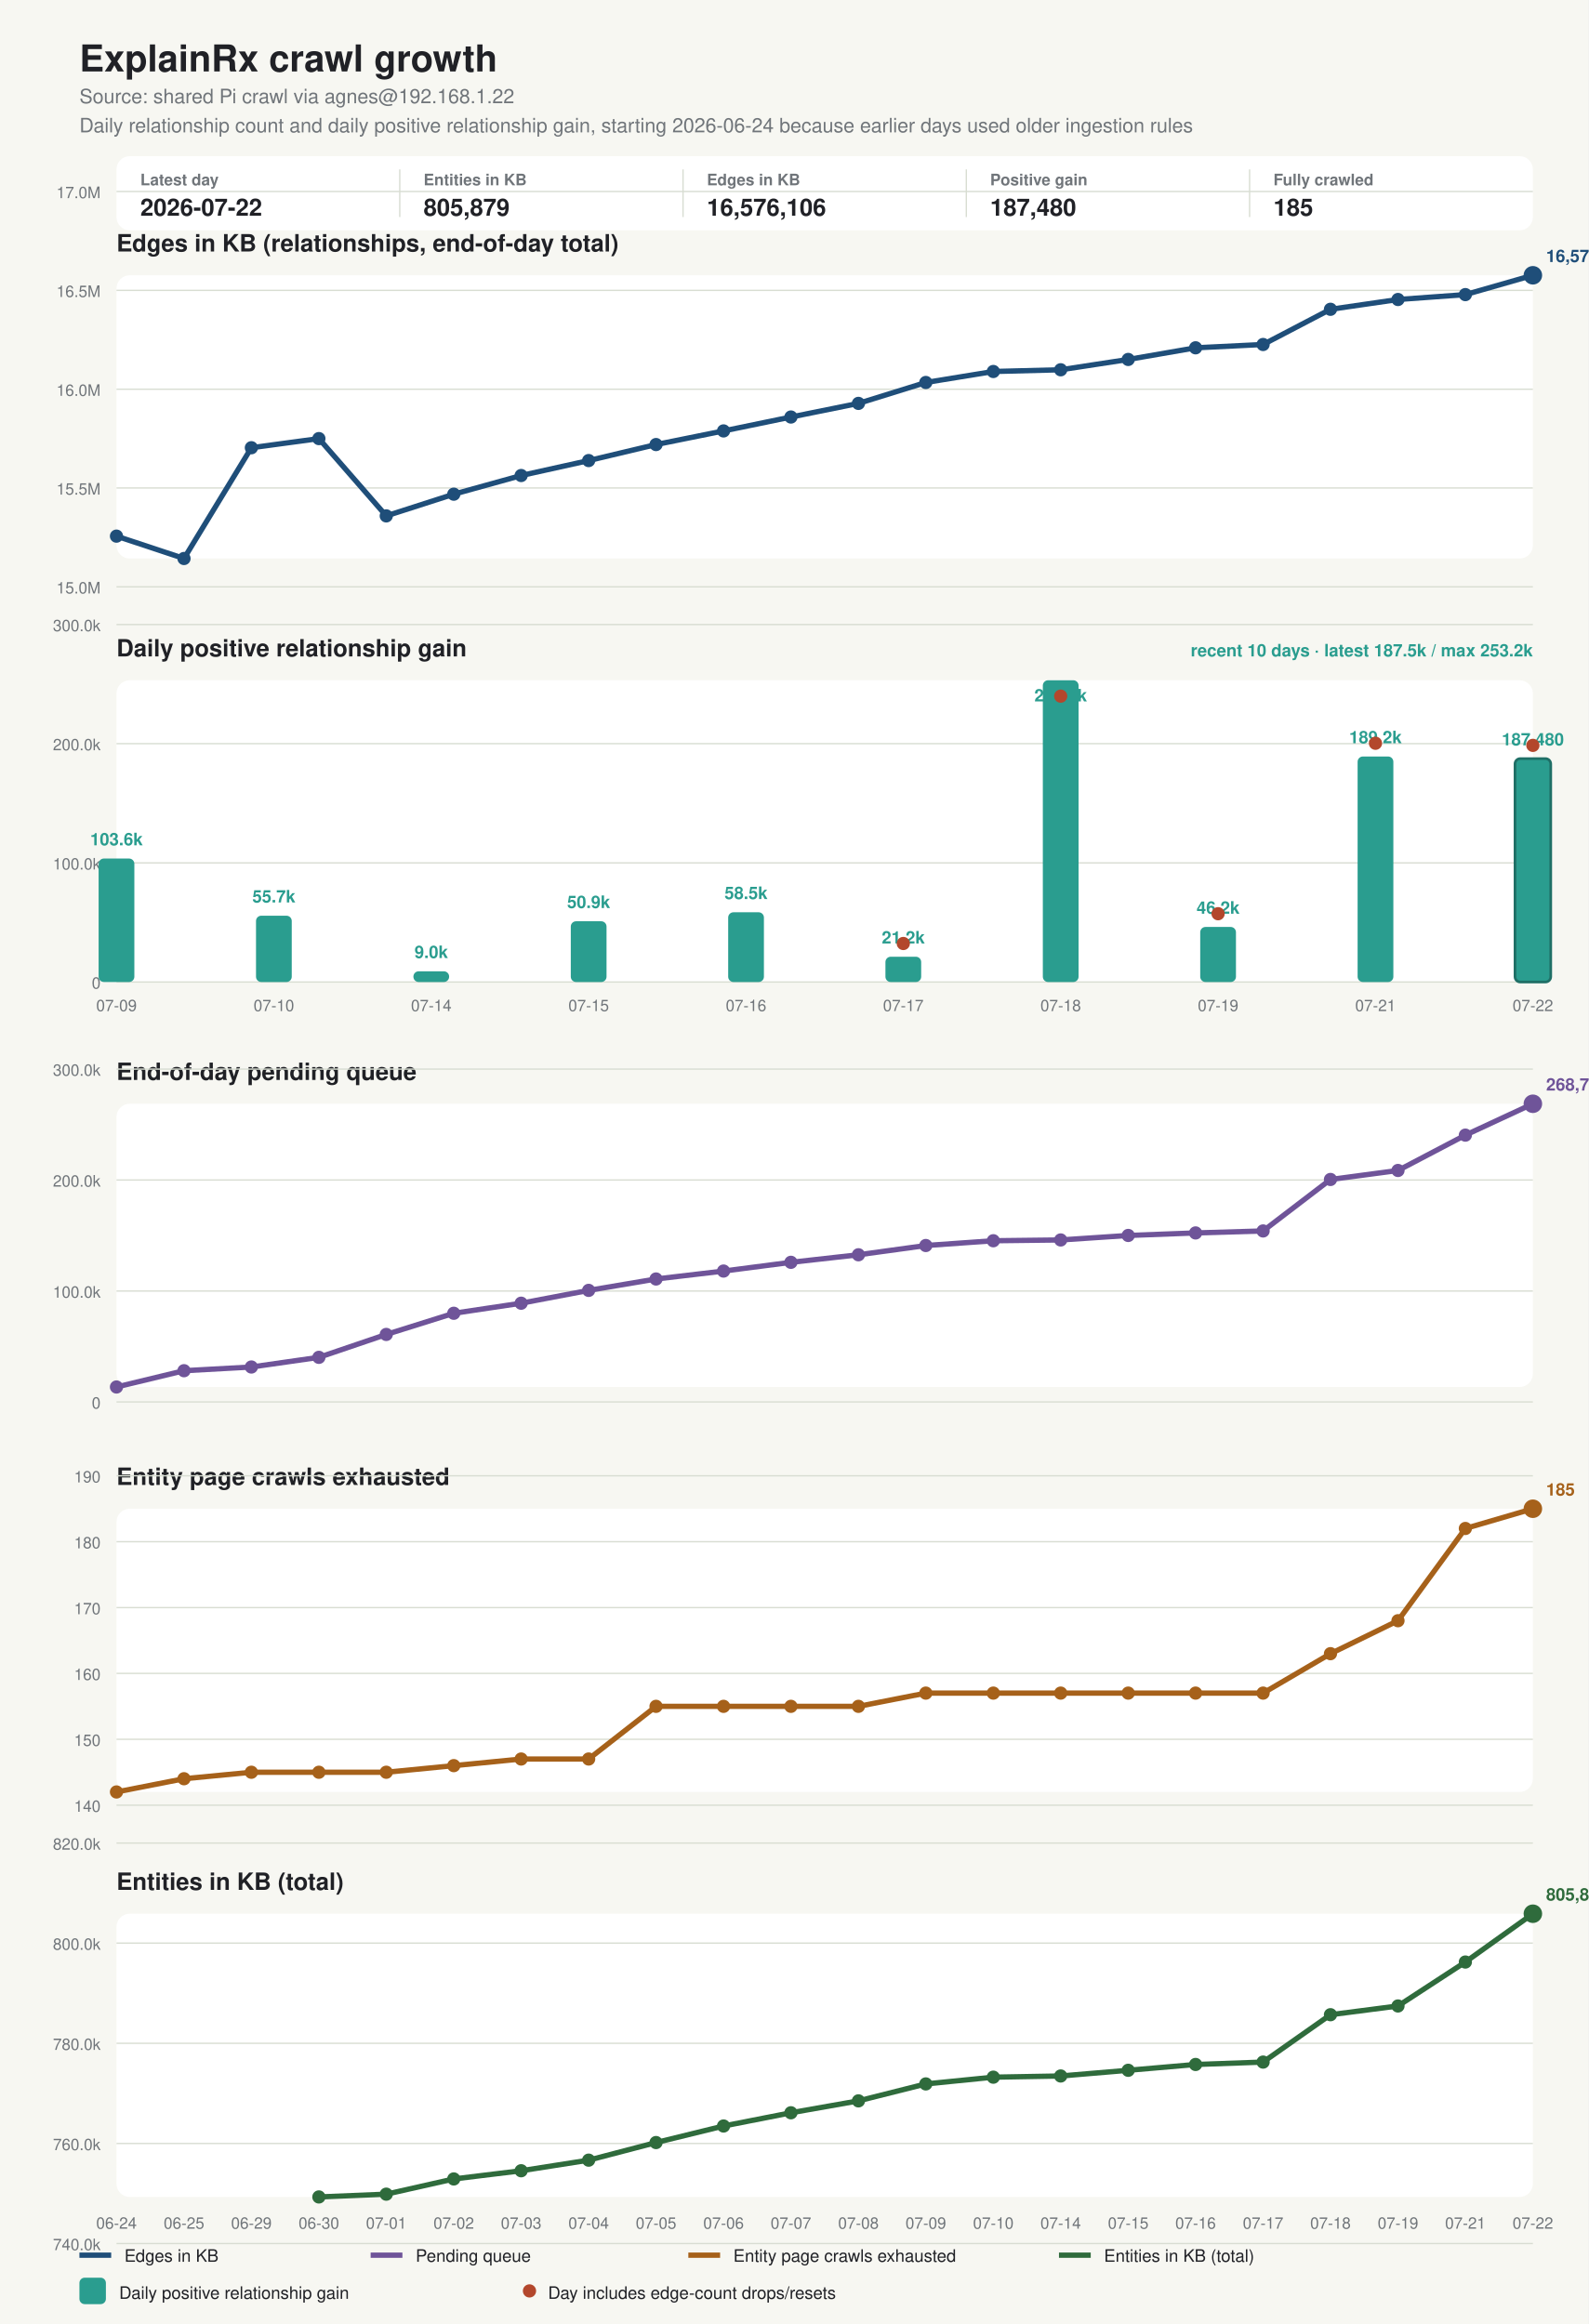
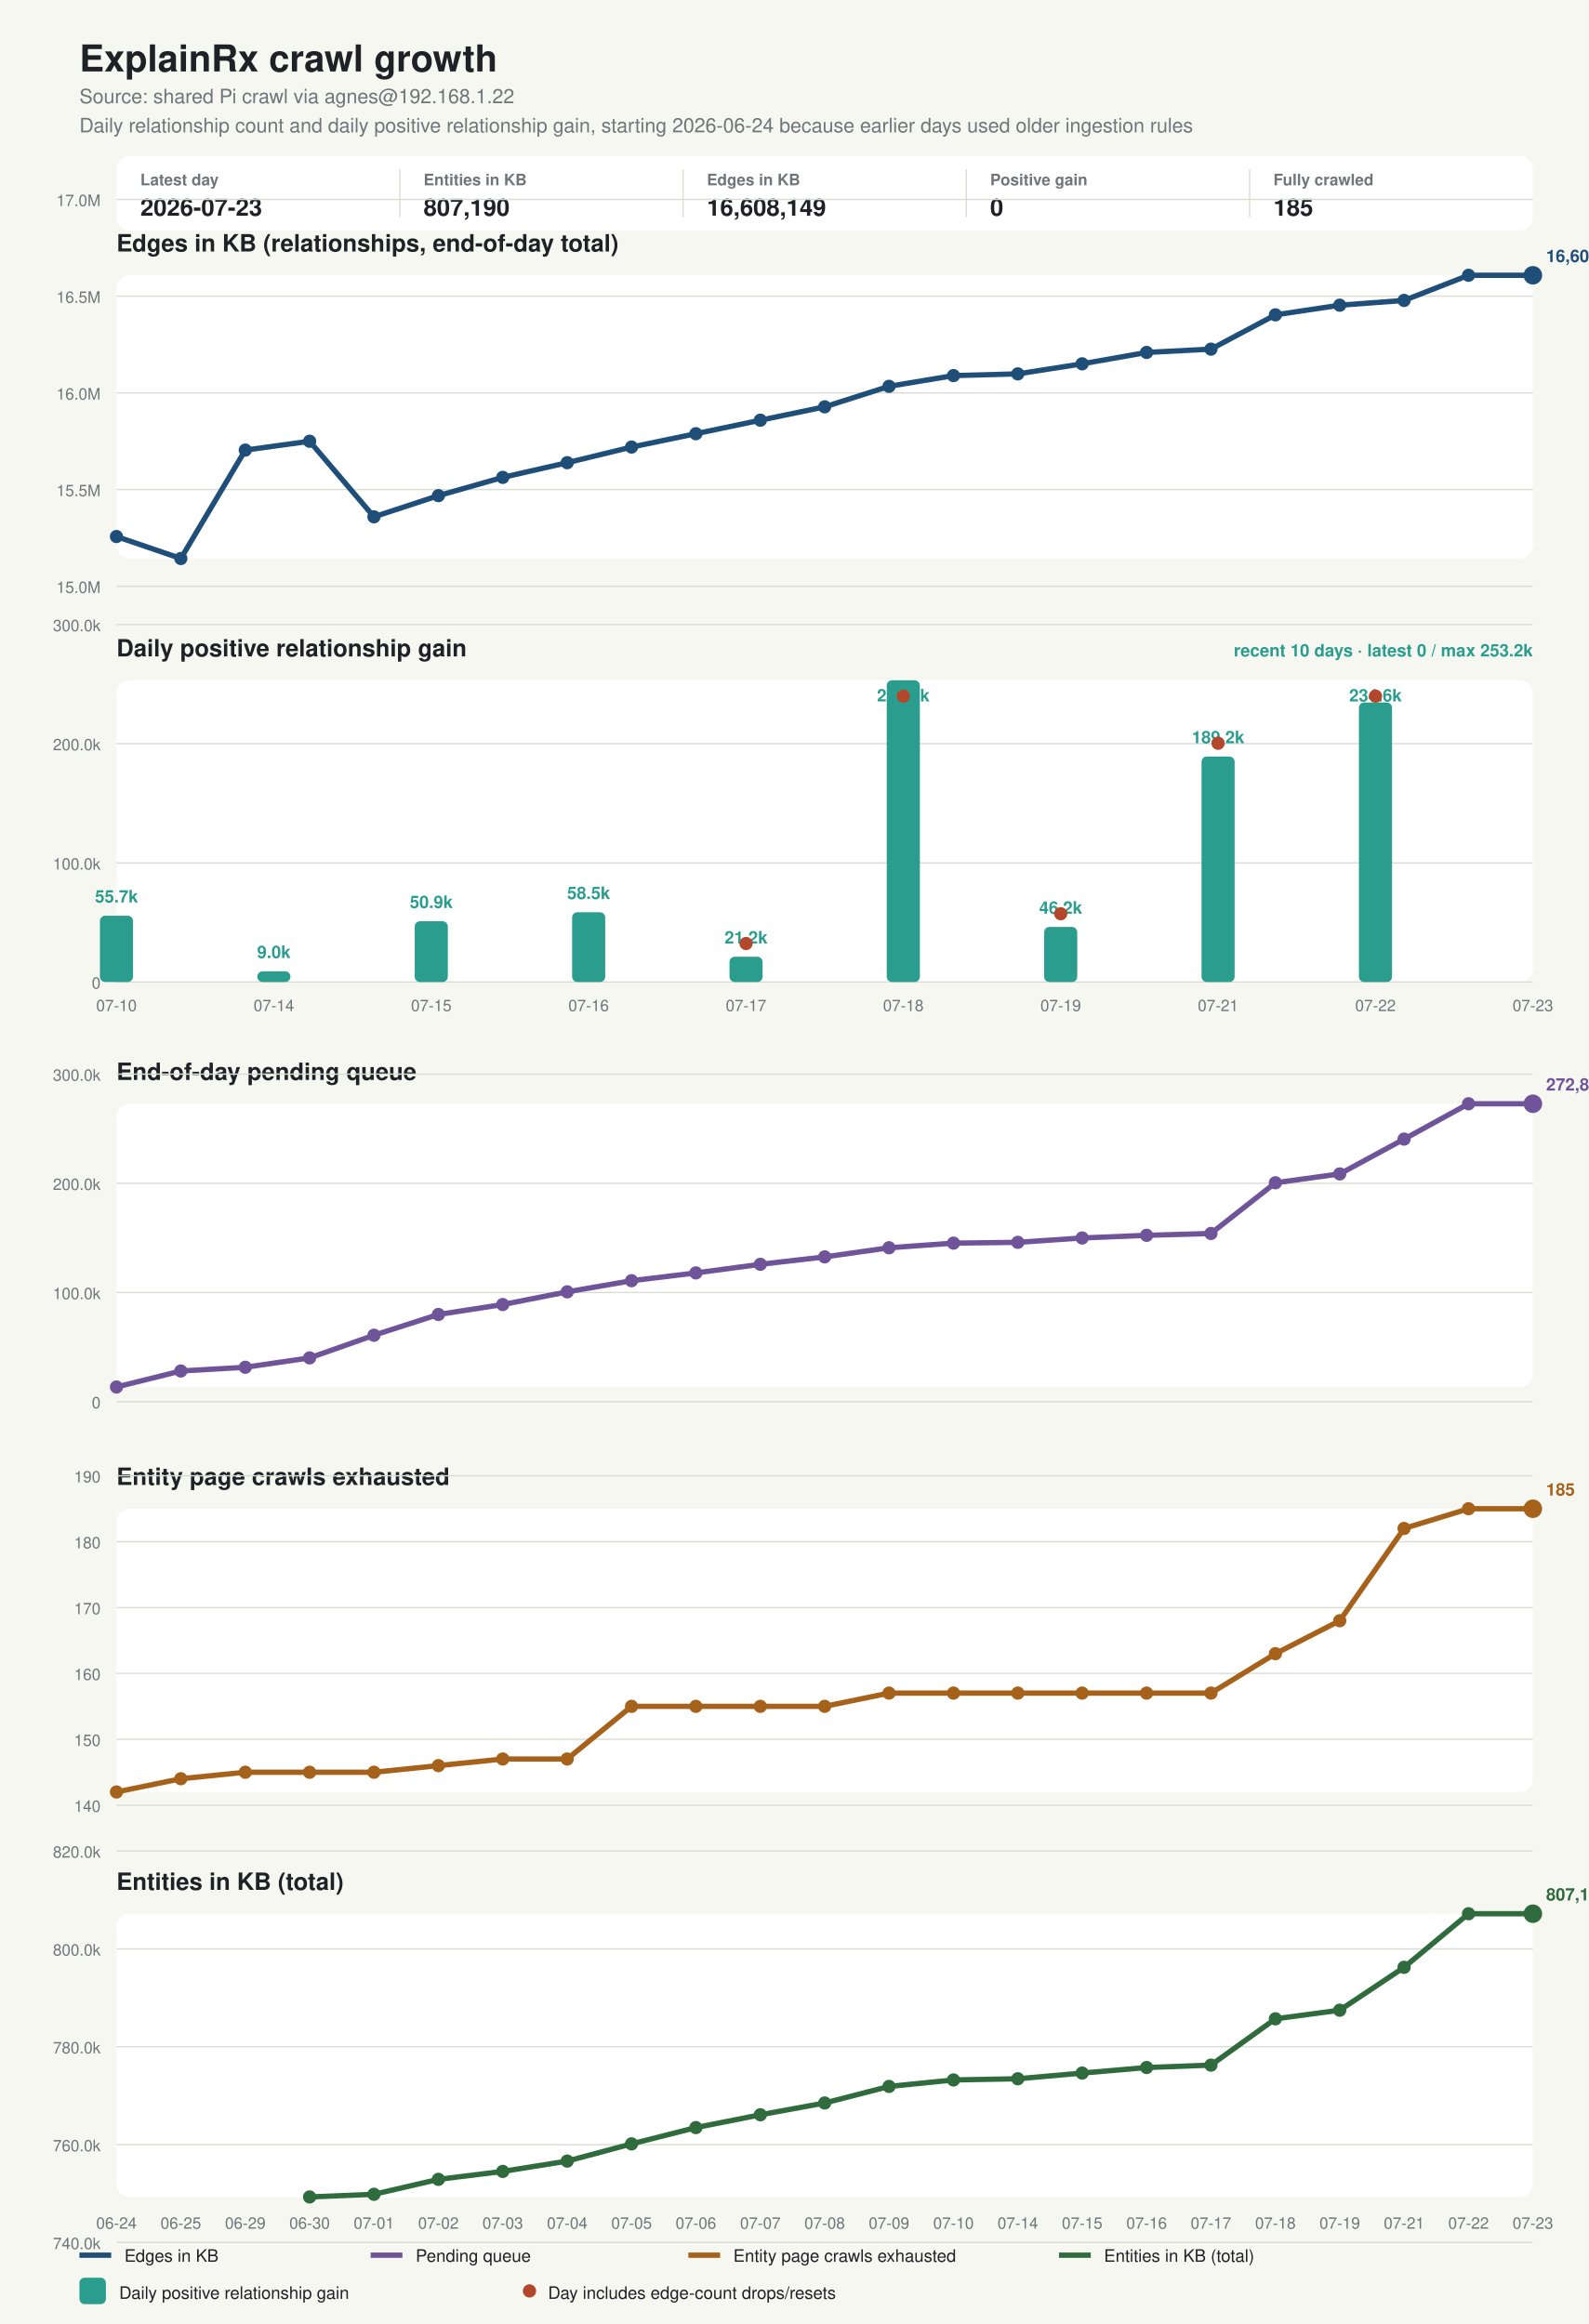
<svg xmlns="http://www.w3.org/2000/svg" width="1200" height="1756" viewBox="0 0 1200 1756">
  <rect width="100%" height="100%" fill="#f7f7f2" />
  <text x="60" y="54" font-family="Helvetica, Arial, sans-serif" font-size="28" font-weight="700" fill="#202126">ExplainRx crawl growth</text>
  <text x="60" y="78" font-family="Helvetica, Arial, sans-serif" font-size="15" fill="#70757a">Source: shared Pi crawl via agnes@192.168.1.22</text>
  <text x="60" y="100" font-family="Helvetica, Arial, sans-serif" font-size="15" fill="#70757a">Daily relationship count and daily positive relationship gain, starting 2026-06-24 because earlier days used older ingestion rules</text>
  <rect x="88" y="118" width="1070" height="56" fill="#ffffff" rx="10" />
  <rect x="88" y="208" width="1070" height="214" fill="#ffffff" rx="10" />
  <rect x="88" y="514" width="1070" height="228" fill="#ffffff" rx="10" />
  <rect x="88" y="834" width="1070" height="214" fill="#ffffff" rx="10" />
  <rect x="88" y="1140" width="1070" height="214" fill="#ffffff" rx="10" />
  <rect x="88" y="1446" width="1070" height="214" fill="#ffffff" rx="10" />
  <text x="88" y="190" font-family="Helvetica, Arial, sans-serif" font-size="18" font-weight="700" fill="#202126">Edges in KB (relationships, end-of-day total)</text>
  <text x="88" y="496" font-family="Helvetica, Arial, sans-serif" font-size="18" font-weight="700" fill="#202126">Daily positive relationship gain</text>
-   <text x="1158" y="496" text-anchor="end" font-family="Helvetica, Arial, sans-serif" font-size="13" font-weight="700" fill="#2a9d8f">recent 10 days · latest 187.5k / max 253.2k</text>
+   <text x="1158" y="496" text-anchor="end" font-family="Helvetica, Arial, sans-serif" font-size="13" font-weight="700" fill="#2a9d8f">recent 10 days · latest 0 / max 253.2k</text>
  <text x="88" y="816" font-family="Helvetica, Arial, sans-serif" font-size="18" font-weight="700" fill="#202126">End-of-day pending queue</text>
  <text x="88" y="1122" font-family="Helvetica, Arial, sans-serif" font-size="18" font-weight="700" fill="#202126">Entity page crawls exhausted</text>
  <text x="88" y="1428" font-family="Helvetica, Arial, sans-serif" font-size="18" font-weight="700" fill="#202126">Entities in KB (total)</text>
  <text x="106.0" y="140" font-family="Helvetica, Arial, sans-serif" font-size="12" font-weight="700" fill="#70757a">Latest day</text>
-   <text x="106.0" y="163" font-family="Helvetica, Arial, sans-serif" font-size="18" font-weight="700" fill="#202126">2026-07-22</text>
+   <text x="106.0" y="163" font-family="Helvetica, Arial, sans-serif" font-size="18" font-weight="700" fill="#202126">2026-07-23</text>
  <line x1="302.0" y1="128" x2="302.0" y2="164" stroke="#d8ddd2" stroke-width="1" />
  <text x="320.0" y="140" font-family="Helvetica, Arial, sans-serif" font-size="12" font-weight="700" fill="#70757a">Entities in KB</text>
-   <text x="320.0" y="163" font-family="Helvetica, Arial, sans-serif" font-size="18" font-weight="700" fill="#202126">805,879</text>
+   <text x="320.0" y="163" font-family="Helvetica, Arial, sans-serif" font-size="18" font-weight="700" fill="#202126">807,190</text>
  <line x1="516.0" y1="128" x2="516.0" y2="164" stroke="#d8ddd2" stroke-width="1" />
  <text x="534.0" y="140" font-family="Helvetica, Arial, sans-serif" font-size="12" font-weight="700" fill="#70757a">Edges in KB</text>
-   <text x="534.0" y="163" font-family="Helvetica, Arial, sans-serif" font-size="18" font-weight="700" fill="#202126">16,576,106</text>
+   <text x="534.0" y="163" font-family="Helvetica, Arial, sans-serif" font-size="18" font-weight="700" fill="#202126">16,608,149</text>
  <line x1="730.0" y1="128" x2="730.0" y2="164" stroke="#d8ddd2" stroke-width="1" />
  <text x="748.0" y="140" font-family="Helvetica, Arial, sans-serif" font-size="12" font-weight="700" fill="#70757a">Positive gain</text>
-   <text x="748.0" y="163" font-family="Helvetica, Arial, sans-serif" font-size="18" font-weight="700" fill="#202126">187,480</text>
+   <text x="748.0" y="163" font-family="Helvetica, Arial, sans-serif" font-size="18" font-weight="700" fill="#202126">0</text>
  <line x1="944.0" y1="128" x2="944.0" y2="164" stroke="#d8ddd2" stroke-width="1" />
  <text x="962.0" y="140" font-family="Helvetica, Arial, sans-serif" font-size="12" font-weight="700" fill="#70757a">Fully crawled</text>
  <text x="962.0" y="163" font-family="Helvetica, Arial, sans-serif" font-size="18" font-weight="700" fill="#202126">185</text>
-   <line x1="88" y1="443.4" x2="1158" y2="443.4" stroke="#d8ddd2" stroke-width="1" />
-   <text x="76" y="448.4" text-anchor="end" font-family="Helvetica, Arial, sans-serif" font-size="12" fill="#70757a">15.0M</text>
-   <line x1="88" y1="368.7" x2="1158" y2="368.7" stroke="#d8ddd2" stroke-width="1" />
-   <text x="76" y="373.7" text-anchor="end" font-family="Helvetica, Arial, sans-serif" font-size="12" fill="#70757a">15.5M</text>
-   <line x1="88" y1="294.1" x2="1158" y2="294.1" stroke="#d8ddd2" stroke-width="1" />
-   <text x="76" y="299.1" text-anchor="end" font-family="Helvetica, Arial, sans-serif" font-size="12" fill="#70757a">16.0M</text>
-   <line x1="88" y1="219.4" x2="1158" y2="219.4" stroke="#d8ddd2" stroke-width="1" />
-   <text x="76" y="224.4" text-anchor="end" font-family="Helvetica, Arial, sans-serif" font-size="12" fill="#70757a">16.5M</text>
-   <line x1="88" y1="144.7" x2="1158" y2="144.7" stroke="#d8ddd2" stroke-width="1" />
-   <text x="76" y="149.7" text-anchor="end" font-family="Helvetica, Arial, sans-serif" font-size="12" fill="#70757a">17.0M</text>
+   <line x1="88" y1="443.0" x2="1158" y2="443.0" stroke="#d8ddd2" stroke-width="1" />
+   <text x="76" y="448.0" text-anchor="end" font-family="Helvetica, Arial, sans-serif" font-size="12" fill="#70757a">15.0M</text>
+   <line x1="88" y1="369.9" x2="1158" y2="369.9" stroke="#d8ddd2" stroke-width="1" />
+   <text x="76" y="374.9" text-anchor="end" font-family="Helvetica, Arial, sans-serif" font-size="12" fill="#70757a">15.5M</text>
+   <line x1="88" y1="296.9" x2="1158" y2="296.9" stroke="#d8ddd2" stroke-width="1" />
+   <text x="76" y="301.9" text-anchor="end" font-family="Helvetica, Arial, sans-serif" font-size="12" fill="#70757a">16.0M</text>
+   <line x1="88" y1="223.8" x2="1158" y2="223.8" stroke="#d8ddd2" stroke-width="1" />
+   <text x="76" y="228.8" text-anchor="end" font-family="Helvetica, Arial, sans-serif" font-size="12" fill="#70757a">16.5M</text>
+   <line x1="88" y1="150.7" x2="1158" y2="150.7" stroke="#d8ddd2" stroke-width="1" />
+   <text x="76" y="155.7" text-anchor="end" font-family="Helvetica, Arial, sans-serif" font-size="12" fill="#70757a">17.0M</text>
  <line x1="88" y1="742.0" x2="1158" y2="742.0" stroke="#d8ddd2" stroke-width="1" />
  <text x="76" y="747.0" text-anchor="end" font-family="Helvetica, Arial, sans-serif" font-size="12" fill="#70757a">0</text>
  <line x1="88" y1="652.0" x2="1158" y2="652.0" stroke="#d8ddd2" stroke-width="1" />
  <text x="76" y="657.0" text-anchor="end" font-family="Helvetica, Arial, sans-serif" font-size="12" fill="#70757a">100.0k</text>
  <line x1="88" y1="561.9" x2="1158" y2="561.9" stroke="#d8ddd2" stroke-width="1" />
  <text x="76" y="566.9" text-anchor="end" font-family="Helvetica, Arial, sans-serif" font-size="12" fill="#70757a">200.0k</text>
  <line x1="88" y1="471.9" x2="1158" y2="471.9" stroke="#d8ddd2" stroke-width="1" />
  <text x="76" y="476.9" text-anchor="end" font-family="Helvetica, Arial, sans-serif" font-size="12" fill="#70757a">300.0k</text>
-   <line x1="88" y1="1059.3" x2="1158" y2="1059.3" stroke="#d8ddd2" stroke-width="1" />
-   <text x="76" y="1064.3" text-anchor="end" font-family="Helvetica, Arial, sans-serif" font-size="12" fill="#70757a">0</text>
-   <line x1="88" y1="975.5" x2="1158" y2="975.5" stroke="#d8ddd2" stroke-width="1" />
-   <text x="76" y="980.5" text-anchor="end" font-family="Helvetica, Arial, sans-serif" font-size="12" fill="#70757a">100.0k</text>
-   <line x1="88" y1="891.6" x2="1158" y2="891.6" stroke="#d8ddd2" stroke-width="1" />
-   <text x="76" y="896.6" text-anchor="end" font-family="Helvetica, Arial, sans-serif" font-size="12" fill="#70757a">200.0k</text>
-   <line x1="88" y1="807.8" x2="1158" y2="807.8" stroke="#d8ddd2" stroke-width="1" />
-   <text x="76" y="812.8" text-anchor="end" font-family="Helvetica, Arial, sans-serif" font-size="12" fill="#70757a">300.0k</text>
+   <line x1="88" y1="1059.1" x2="1158" y2="1059.1" stroke="#d8ddd2" stroke-width="1" />
+   <text x="76" y="1064.1" text-anchor="end" font-family="Helvetica, Arial, sans-serif" font-size="12" fill="#70757a">0</text>
+   <line x1="88" y1="976.6" x2="1158" y2="976.6" stroke="#d8ddd2" stroke-width="1" />
+   <text x="76" y="981.6" text-anchor="end" font-family="Helvetica, Arial, sans-serif" font-size="12" fill="#70757a">100.0k</text>
+   <line x1="88" y1="894.1" x2="1158" y2="894.1" stroke="#d8ddd2" stroke-width="1" />
+   <text x="76" y="899.1" text-anchor="end" font-family="Helvetica, Arial, sans-serif" font-size="12" fill="#70757a">200.0k</text>
+   <line x1="88" y1="811.6" x2="1158" y2="811.6" stroke="#d8ddd2" stroke-width="1" />
+   <text x="76" y="816.6" text-anchor="end" font-family="Helvetica, Arial, sans-serif" font-size="12" fill="#70757a">300.0k</text>
  <line x1="88" y1="1364.0" x2="1158" y2="1364.0" stroke="#d8ddd2" stroke-width="1" />
  <text x="76" y="1369.0" text-anchor="end" font-family="Helvetica, Arial, sans-serif" font-size="12" fill="#70757a">140</text>
  <line x1="88" y1="1314.2" x2="1158" y2="1314.2" stroke="#d8ddd2" stroke-width="1" />
  <text x="76" y="1319.2" text-anchor="end" font-family="Helvetica, Arial, sans-serif" font-size="12" fill="#70757a">150</text>
  <line x1="88" y1="1264.4" x2="1158" y2="1264.4" stroke="#d8ddd2" stroke-width="1" />
  <text x="76" y="1269.4" text-anchor="end" font-family="Helvetica, Arial, sans-serif" font-size="12" fill="#70757a">160</text>
  <line x1="88" y1="1214.7" x2="1158" y2="1214.7" stroke="#d8ddd2" stroke-width="1" />
  <text x="76" y="1219.7" text-anchor="end" font-family="Helvetica, Arial, sans-serif" font-size="12" fill="#70757a">170</text>
  <line x1="88" y1="1164.9" x2="1158" y2="1164.9" stroke="#d8ddd2" stroke-width="1" />
  <text x="76" y="1169.9" text-anchor="end" font-family="Helvetica, Arial, sans-serif" font-size="12" fill="#70757a">180</text>
  <line x1="88" y1="1115.1" x2="1158" y2="1115.1" stroke="#d8ddd2" stroke-width="1" />
  <text x="76" y="1120.1" text-anchor="end" font-family="Helvetica, Arial, sans-serif" font-size="12" fill="#70757a">190</text>
-   <line x1="88" y1="1695.2" x2="1158" y2="1695.2" stroke="#d8ddd2" stroke-width="1" />
-   <text x="76" y="1700.2" text-anchor="end" font-family="Helvetica, Arial, sans-serif" font-size="12" fill="#70757a">740.0k</text>
-   <line x1="88" y1="1619.6" x2="1158" y2="1619.6" stroke="#d8ddd2" stroke-width="1" />
-   <text x="76" y="1624.6" text-anchor="end" font-family="Helvetica, Arial, sans-serif" font-size="12" fill="#70757a">760.0k</text>
-   <line x1="88" y1="1543.9" x2="1158" y2="1543.9" stroke="#d8ddd2" stroke-width="1" />
-   <text x="76" y="1548.9" text-anchor="end" font-family="Helvetica, Arial, sans-serif" font-size="12" fill="#70757a">780.0k</text>
-   <line x1="88" y1="1468.2" x2="1158" y2="1468.2" stroke="#d8ddd2" stroke-width="1" />
-   <text x="76" y="1473.2" text-anchor="end" font-family="Helvetica, Arial, sans-serif" font-size="12" fill="#70757a">800.0k</text>
-   <line x1="88" y1="1392.6" x2="1158" y2="1392.6" stroke="#d8ddd2" stroke-width="1" />
-   <text x="76" y="1397.6" text-anchor="end" font-family="Helvetica, Arial, sans-serif" font-size="12" fill="#70757a">820.0k</text>
-   <path d="M 88.0 405.1 L 139.0 422.0 L 189.9 338.3 L 240.9 331.4 L 291.8 389.8 L 342.8 373.4 L 393.7 359.3 L 444.7 348.0 L 495.6 335.9 L 546.6 325.6 L 597.5 315.1 L 648.5 304.8 L 699.4 289.0 L 750.4 280.7 L 801.3 279.4 L 852.3 271.6 L 903.2 262.8 L 954.2 260.3 L 1005.1 233.7 L 1056.1 226.3 L 1107.0 222.6 L 1158.0 208.0" fill="none" stroke="#1f4e79" stroke-width="4" stroke-linecap="round" stroke-linejoin="round" />
-   <circle cx="88.0" cy="405.1" r="5" fill="#1f4e79" />
-   <circle cx="139.0" cy="422.0" r="5" fill="#1f4e79" />
-   <circle cx="189.9" cy="338.3" r="5" fill="#1f4e79" />
-   <circle cx="240.9" cy="331.4" r="5" fill="#1f4e79" />
-   <circle cx="291.8" cy="389.8" r="5" fill="#1f4e79" />
-   <circle cx="342.8" cy="373.4" r="5" fill="#1f4e79" />
-   <circle cx="393.7" cy="359.3" r="5" fill="#1f4e79" />
-   <circle cx="444.7" cy="348.0" r="5" fill="#1f4e79" />
-   <circle cx="495.6" cy="335.9" r="5" fill="#1f4e79" />
-   <circle cx="546.6" cy="325.6" r="5" fill="#1f4e79" />
-   <circle cx="597.5" cy="315.1" r="5" fill="#1f4e79" />
-   <circle cx="648.5" cy="304.8" r="5" fill="#1f4e79" />
-   <circle cx="699.4" cy="289.0" r="5" fill="#1f4e79" />
-   <circle cx="750.4" cy="280.7" r="5" fill="#1f4e79" />
-   <circle cx="801.3" cy="279.4" r="5" fill="#1f4e79" />
-   <circle cx="852.3" cy="271.6" r="5" fill="#1f4e79" />
-   <circle cx="903.2" cy="262.8" r="5" fill="#1f4e79" />
-   <circle cx="954.2" cy="260.3" r="5" fill="#1f4e79" />
-   <circle cx="1005.1" cy="233.7" r="5" fill="#1f4e79" />
-   <circle cx="1056.1" cy="226.3" r="5" fill="#1f4e79" />
-   <circle cx="1107.0" cy="222.6" r="5" fill="#1f4e79" />
+   <line x1="88" y1="1694.4" x2="1158" y2="1694.4" stroke="#d8ddd2" stroke-width="1" />
+   <text x="76" y="1699.4" text-anchor="end" font-family="Helvetica, Arial, sans-serif" font-size="12" fill="#70757a">740.0k</text>
+   <line x1="88" y1="1620.5" x2="1158" y2="1620.5" stroke="#d8ddd2" stroke-width="1" />
+   <text x="76" y="1625.5" text-anchor="end" font-family="Helvetica, Arial, sans-serif" font-size="12" fill="#70757a">760.0k</text>
+   <line x1="88" y1="1546.5" x2="1158" y2="1546.5" stroke="#d8ddd2" stroke-width="1" />
+   <text x="76" y="1551.5" text-anchor="end" font-family="Helvetica, Arial, sans-serif" font-size="12" fill="#70757a">780.0k</text>
+   <line x1="88" y1="1472.6" x2="1158" y2="1472.6" stroke="#d8ddd2" stroke-width="1" />
+   <text x="76" y="1477.6" text-anchor="end" font-family="Helvetica, Arial, sans-serif" font-size="12" fill="#70757a">800.0k</text>
+   <line x1="88" y1="1398.6" x2="1158" y2="1398.6" stroke="#d8ddd2" stroke-width="1" />
+   <text x="76" y="1403.6" text-anchor="end" font-family="Helvetica, Arial, sans-serif" font-size="12" fill="#70757a">820.0k</text>
+   <path d="M 88.0 405.4 L 136.6 422.0 L 185.3 340.1 L 233.9 333.4 L 282.5 390.5 L 331.2 374.5 L 379.8 360.7 L 428.5 349.6 L 477.1 337.8 L 525.7 327.7 L 574.4 317.5 L 623.0 307.4 L 671.6 291.9 L 720.3 283.8 L 768.9 282.5 L 817.5 274.9 L 866.2 266.3 L 914.8 263.8 L 963.5 237.9 L 1012.1 230.6 L 1060.7 227.0 L 1109.4 208.0 L 1158.0 208.0" fill="none" stroke="#1f4e79" stroke-width="4" stroke-linecap="round" stroke-linejoin="round" />
+   <circle cx="88.0" cy="405.4" r="5" fill="#1f4e79" />
+   <circle cx="136.6" cy="422.0" r="5" fill="#1f4e79" />
+   <circle cx="185.3" cy="340.1" r="5" fill="#1f4e79" />
+   <circle cx="233.9" cy="333.4" r="5" fill="#1f4e79" />
+   <circle cx="282.5" cy="390.5" r="5" fill="#1f4e79" />
+   <circle cx="331.2" cy="374.5" r="5" fill="#1f4e79" />
+   <circle cx="379.8" cy="360.7" r="5" fill="#1f4e79" />
+   <circle cx="428.5" cy="349.6" r="5" fill="#1f4e79" />
+   <circle cx="477.1" cy="337.8" r="5" fill="#1f4e79" />
+   <circle cx="525.7" cy="327.7" r="5" fill="#1f4e79" />
+   <circle cx="574.4" cy="317.5" r="5" fill="#1f4e79" />
+   <circle cx="623.0" cy="307.4" r="5" fill="#1f4e79" />
+   <circle cx="671.6" cy="291.9" r="5" fill="#1f4e79" />
+   <circle cx="720.3" cy="283.8" r="5" fill="#1f4e79" />
+   <circle cx="768.9" cy="282.5" r="5" fill="#1f4e79" />
+   <circle cx="817.5" cy="274.9" r="5" fill="#1f4e79" />
+   <circle cx="866.2" cy="266.3" r="5" fill="#1f4e79" />
+   <circle cx="914.8" cy="263.8" r="5" fill="#1f4e79" />
+   <circle cx="963.5" cy="237.9" r="5" fill="#1f4e79" />
+   <circle cx="1012.1" cy="230.6" r="5" fill="#1f4e79" />
+   <circle cx="1060.7" cy="227.0" r="5" fill="#1f4e79" />
+   <circle cx="1109.4" cy="208.0" r="5" fill="#1f4e79" />
  <circle cx="1158.0" cy="208.0" r="7" fill="#1f4e79" />
-   <text x="1168.0" y="198.0" font-family="Helvetica, Arial, sans-serif" font-size="13" font-weight="700" fill="#1f4e79">16,576,106</text>
-   <rect x="74.5" y="648.7" width="27" height="93.3" rx="4" fill="#2a9d8f" stroke="none" stroke-width="0" />
-   <text x="88.0" y="638.7" text-anchor="middle" font-family="Helvetica, Arial, sans-serif" font-size="13" font-weight="700" fill="#2a9d8f">103.6k</text>
-   <rect x="193.4" y="691.9" width="27" height="50.1" rx="4" fill="#2a9d8f" stroke="none" stroke-width="0" />
-   <text x="206.9" y="681.9" text-anchor="middle" font-family="Helvetica, Arial, sans-serif" font-size="13" font-weight="700" fill="#2a9d8f">55.7k</text>
-   <rect x="312.3" y="733.9" width="27" height="8.1" rx="4" fill="#2a9d8f" stroke="none" stroke-width="0" />
-   <text x="325.8" y="723.9" text-anchor="middle" font-family="Helvetica, Arial, sans-serif" font-size="13" font-weight="700" fill="#2a9d8f">9.0k</text>
-   <rect x="431.2" y="696.1" width="27" height="45.9" rx="4" fill="#2a9d8f" stroke="none" stroke-width="0" />
-   <text x="444.7" y="686.1" text-anchor="middle" font-family="Helvetica, Arial, sans-serif" font-size="13" font-weight="700" fill="#2a9d8f">50.9k</text>
-   <rect x="550.1" y="689.3" width="27" height="52.7" rx="4" fill="#2a9d8f" stroke="none" stroke-width="0" />
-   <text x="563.6" y="679.3" text-anchor="middle" font-family="Helvetica, Arial, sans-serif" font-size="13" font-weight="700" fill="#2a9d8f">58.5k</text>
-   <rect x="668.9" y="722.9" width="27" height="19.1" rx="4" fill="#2a9d8f" stroke="none" stroke-width="0" />
-   <text x="682.4" y="712.9" text-anchor="middle" font-family="Helvetica, Arial, sans-serif" font-size="13" font-weight="700" fill="#2a9d8f">21.2k</text>
-   <circle cx="682.4" cy="712.9" r="5" fill="#b3472c" />
-   <rect x="787.8" y="514.0" width="27" height="228.0" rx="4" fill="#2a9d8f" stroke="none" stroke-width="0" />
-   <text x="801.3" y="530.0" text-anchor="middle" font-family="Helvetica, Arial, sans-serif" font-size="13" font-weight="700" fill="#2a9d8f">253.2k</text>
-   <circle cx="801.3" cy="526.0" r="5" fill="#b3472c" />
-   <rect x="906.7" y="700.4" width="27" height="41.6" rx="4" fill="#2a9d8f" stroke="none" stroke-width="0" />
-   <text x="920.2" y="690.4" text-anchor="middle" font-family="Helvetica, Arial, sans-serif" font-size="13" font-weight="700" fill="#2a9d8f">46.2k</text>
-   <circle cx="920.2" cy="690.4" r="5" fill="#b3472c" />
-   <rect x="1025.6" y="571.6" width="27" height="170.4" rx="4" fill="#2a9d8f" stroke="none" stroke-width="0" />
-   <text x="1039.1" y="561.6" text-anchor="middle" font-family="Helvetica, Arial, sans-serif" font-size="13" font-weight="700" fill="#2a9d8f">189.2k</text>
-   <circle cx="1039.1" cy="561.6" r="5" fill="#b3472c" />
-   <rect x="1144.5" y="573.2" width="27" height="168.8" rx="4" fill="#2a9d8f" stroke="#1f6f66" stroke-width="2" />
-   <text x="1158.0" y="563.2" text-anchor="middle" font-family="Helvetica, Arial, sans-serif" font-size="13" font-weight="700" fill="#2a9d8f">187,480</text>
-   <circle cx="1158.0" cy="563.2" r="5" fill="#b3472c" />
-   <text x="88.0" y="764" text-anchor="middle" font-family="Helvetica, Arial, sans-serif" font-size="12" fill="#70757a">07-09</text>
-   <text x="206.9" y="764" text-anchor="middle" font-family="Helvetica, Arial, sans-serif" font-size="12" fill="#70757a">07-10</text>
-   <text x="325.8" y="764" text-anchor="middle" font-family="Helvetica, Arial, sans-serif" font-size="12" fill="#70757a">07-14</text>
-   <text x="444.7" y="764" text-anchor="middle" font-family="Helvetica, Arial, sans-serif" font-size="12" fill="#70757a">07-15</text>
-   <text x="563.6" y="764" text-anchor="middle" font-family="Helvetica, Arial, sans-serif" font-size="12" fill="#70757a">07-16</text>
-   <text x="682.4" y="764" text-anchor="middle" font-family="Helvetica, Arial, sans-serif" font-size="12" fill="#70757a">07-17</text>
-   <text x="801.3" y="764" text-anchor="middle" font-family="Helvetica, Arial, sans-serif" font-size="12" fill="#70757a">07-18</text>
-   <text x="920.2" y="764" text-anchor="middle" font-family="Helvetica, Arial, sans-serif" font-size="12" fill="#70757a">07-19</text>
-   <text x="1039.1" y="764" text-anchor="middle" font-family="Helvetica, Arial, sans-serif" font-size="12" fill="#70757a">07-21</text>
-   <text x="1158.0" y="764" text-anchor="middle" font-family="Helvetica, Arial, sans-serif" font-size="12" fill="#70757a">07-22</text>
-   <path d="M 88.0 1048.0 L 139.0 1035.7 L 189.9 1032.9 L 240.9 1025.6 L 291.8 1008.3 L 342.8 992.3 L 393.7 984.7 L 444.7 975.0 L 495.6 966.4 L 546.6 960.4 L 597.5 953.8 L 648.5 948.1 L 699.4 941.1 L 750.4 937.5 L 801.3 936.9 L 852.3 933.5 L 903.2 931.6 L 954.2 930.1 L 1005.1 891.2 L 1056.1 884.4 L 1107.0 857.7 L 1158.0 834.0" fill="none" stroke="#6f5499" stroke-width="4" stroke-linecap="round" stroke-linejoin="round" />
+   <text x="1168.0" y="198.0" font-family="Helvetica, Arial, sans-serif" font-size="13" font-weight="700" fill="#1f4e79">16,608,149</text>
+   <rect x="75.5" y="691.9" width="25" height="50.1" rx="4" fill="#2a9d8f" stroke="none" stroke-width="0" />
+   <text x="88.0" y="681.9" text-anchor="middle" font-family="Helvetica, Arial, sans-serif" font-size="13" font-weight="700" fill="#2a9d8f">55.7k</text>
+   <rect x="194.4" y="733.9" width="25" height="8.1" rx="4" fill="#2a9d8f" stroke="none" stroke-width="0" />
+   <text x="206.9" y="723.9" text-anchor="middle" font-family="Helvetica, Arial, sans-serif" font-size="13" font-weight="700" fill="#2a9d8f">9.0k</text>
+   <rect x="313.3" y="696.1" width="25" height="45.9" rx="4" fill="#2a9d8f" stroke="none" stroke-width="0" />
+   <text x="325.8" y="686.1" text-anchor="middle" font-family="Helvetica, Arial, sans-serif" font-size="13" font-weight="700" fill="#2a9d8f">50.9k</text>
+   <rect x="432.2" y="689.3" width="25" height="52.7" rx="4" fill="#2a9d8f" stroke="none" stroke-width="0" />
+   <text x="444.7" y="679.3" text-anchor="middle" font-family="Helvetica, Arial, sans-serif" font-size="13" font-weight="700" fill="#2a9d8f">58.5k</text>
+   <rect x="551.1" y="722.9" width="25" height="19.1" rx="4" fill="#2a9d8f" stroke="none" stroke-width="0" />
+   <text x="563.6" y="712.9" text-anchor="middle" font-family="Helvetica, Arial, sans-serif" font-size="13" font-weight="700" fill="#2a9d8f">21.2k</text>
+   <circle cx="563.6" cy="712.9" r="5" fill="#b3472c" />
+   <rect x="669.9" y="514.0" width="25" height="228.0" rx="4" fill="#2a9d8f" stroke="none" stroke-width="0" />
+   <text x="682.4" y="530.0" text-anchor="middle" font-family="Helvetica, Arial, sans-serif" font-size="13" font-weight="700" fill="#2a9d8f">253.2k</text>
+   <circle cx="682.4" cy="526.0" r="5" fill="#b3472c" />
+   <rect x="788.8" y="700.4" width="25" height="41.6" rx="4" fill="#2a9d8f" stroke="none" stroke-width="0" />
+   <text x="801.3" y="690.4" text-anchor="middle" font-family="Helvetica, Arial, sans-serif" font-size="13" font-weight="700" fill="#2a9d8f">46.2k</text>
+   <circle cx="801.3" cy="690.4" r="5" fill="#b3472c" />
+   <rect x="907.7" y="571.6" width="25" height="170.4" rx="4" fill="#2a9d8f" stroke="none" stroke-width="0" />
+   <text x="920.2" y="561.6" text-anchor="middle" font-family="Helvetica, Arial, sans-serif" font-size="13" font-weight="700" fill="#2a9d8f">189.2k</text>
+   <circle cx="920.2" cy="561.6" r="5" fill="#b3472c" />
+   <rect x="1026.6" y="530.8" width="25" height="211.2" rx="4" fill="#2a9d8f" stroke="none" stroke-width="0" />
+   <text x="1039.1" y="530.0" text-anchor="middle" font-family="Helvetica, Arial, sans-serif" font-size="13" font-weight="700" fill="#2a9d8f">234.6k</text>
+   <circle cx="1039.1" cy="526.0" r="5" fill="#b3472c" />
+   <rect x="1145.5" y="742.0" width="25" height="0.0" rx="4" fill="#2a9d8f" stroke="#1f6f66" stroke-width="2" />
+   <text x="88.0" y="764" text-anchor="middle" font-family="Helvetica, Arial, sans-serif" font-size="12" fill="#70757a">07-10</text>
+   <text x="206.9" y="764" text-anchor="middle" font-family="Helvetica, Arial, sans-serif" font-size="12" fill="#70757a">07-14</text>
+   <text x="325.8" y="764" text-anchor="middle" font-family="Helvetica, Arial, sans-serif" font-size="12" fill="#70757a">07-15</text>
+   <text x="444.7" y="764" text-anchor="middle" font-family="Helvetica, Arial, sans-serif" font-size="12" fill="#70757a">07-16</text>
+   <text x="563.6" y="764" text-anchor="middle" font-family="Helvetica, Arial, sans-serif" font-size="12" fill="#70757a">07-17</text>
+   <text x="682.4" y="764" text-anchor="middle" font-family="Helvetica, Arial, sans-serif" font-size="12" fill="#70757a">07-18</text>
+   <text x="801.3" y="764" text-anchor="middle" font-family="Helvetica, Arial, sans-serif" font-size="12" fill="#70757a">07-19</text>
+   <text x="920.2" y="764" text-anchor="middle" font-family="Helvetica, Arial, sans-serif" font-size="12" fill="#70757a">07-21</text>
+   <text x="1039.1" y="764" text-anchor="middle" font-family="Helvetica, Arial, sans-serif" font-size="12" fill="#70757a">07-22</text>
+   <text x="1158.0" y="764" text-anchor="middle" font-family="Helvetica, Arial, sans-serif" font-size="12" fill="#70757a">07-23</text>
+   <path d="M 88.0 1048.0 L 136.6 1035.9 L 185.3 1033.1 L 233.9 1026.0 L 282.5 1008.9 L 331.2 993.2 L 379.8 985.7 L 428.5 976.1 L 477.1 967.7 L 525.7 961.8 L 574.4 955.3 L 623.0 949.7 L 671.6 942.8 L 720.3 939.3 L 768.9 938.7 L 817.5 935.4 L 866.2 933.4 L 914.8 932.0 L 963.5 893.7 L 1012.1 887.0 L 1060.7 860.7 L 1109.4 834.0 L 1158.0 834.0" fill="none" stroke="#6f5499" stroke-width="4" stroke-linecap="round" stroke-linejoin="round" />
  <circle cx="88.0" cy="1048.0" r="5" fill="#6f5499" />
-   <circle cx="139.0" cy="1035.7" r="5" fill="#6f5499" />
-   <circle cx="189.9" cy="1032.9" r="5" fill="#6f5499" />
-   <circle cx="240.9" cy="1025.6" r="5" fill="#6f5499" />
-   <circle cx="291.8" cy="1008.3" r="5" fill="#6f5499" />
-   <circle cx="342.8" cy="992.3" r="5" fill="#6f5499" />
-   <circle cx="393.7" cy="984.7" r="5" fill="#6f5499" />
-   <circle cx="444.7" cy="975.0" r="5" fill="#6f5499" />
-   <circle cx="495.6" cy="966.4" r="5" fill="#6f5499" />
-   <circle cx="546.6" cy="960.4" r="5" fill="#6f5499" />
-   <circle cx="597.5" cy="953.8" r="5" fill="#6f5499" />
-   <circle cx="648.5" cy="948.1" r="5" fill="#6f5499" />
-   <circle cx="699.4" cy="941.1" r="5" fill="#6f5499" />
-   <circle cx="750.4" cy="937.5" r="5" fill="#6f5499" />
-   <circle cx="801.3" cy="936.9" r="5" fill="#6f5499" />
-   <circle cx="852.3" cy="933.5" r="5" fill="#6f5499" />
-   <circle cx="903.2" cy="931.6" r="5" fill="#6f5499" />
-   <circle cx="954.2" cy="930.1" r="5" fill="#6f5499" />
-   <circle cx="1005.1" cy="891.2" r="5" fill="#6f5499" />
-   <circle cx="1056.1" cy="884.4" r="5" fill="#6f5499" />
-   <circle cx="1107.0" cy="857.7" r="5" fill="#6f5499" />
+   <circle cx="136.6" cy="1035.9" r="5" fill="#6f5499" />
+   <circle cx="185.3" cy="1033.1" r="5" fill="#6f5499" />
+   <circle cx="233.9" cy="1026.0" r="5" fill="#6f5499" />
+   <circle cx="282.5" cy="1008.9" r="5" fill="#6f5499" />
+   <circle cx="331.2" cy="993.2" r="5" fill="#6f5499" />
+   <circle cx="379.8" cy="985.7" r="5" fill="#6f5499" />
+   <circle cx="428.5" cy="976.1" r="5" fill="#6f5499" />
+   <circle cx="477.1" cy="967.7" r="5" fill="#6f5499" />
+   <circle cx="525.7" cy="961.8" r="5" fill="#6f5499" />
+   <circle cx="574.4" cy="955.3" r="5" fill="#6f5499" />
+   <circle cx="623.0" cy="949.7" r="5" fill="#6f5499" />
+   <circle cx="671.6" cy="942.8" r="5" fill="#6f5499" />
+   <circle cx="720.3" cy="939.3" r="5" fill="#6f5499" />
+   <circle cx="768.9" cy="938.7" r="5" fill="#6f5499" />
+   <circle cx="817.5" cy="935.4" r="5" fill="#6f5499" />
+   <circle cx="866.2" cy="933.4" r="5" fill="#6f5499" />
+   <circle cx="914.8" cy="932.0" r="5" fill="#6f5499" />
+   <circle cx="963.5" cy="893.7" r="5" fill="#6f5499" />
+   <circle cx="1012.1" cy="887.0" r="5" fill="#6f5499" />
+   <circle cx="1060.7" cy="860.7" r="5" fill="#6f5499" />
+   <circle cx="1109.4" cy="834.0" r="5" fill="#6f5499" />
  <circle cx="1158.0" cy="834.0" r="7" fill="#6f5499" />
-   <text x="1168.0" y="824.0" font-family="Helvetica, Arial, sans-serif" font-size="13" font-weight="700" fill="#6f5499">268,751</text>
-   <path d="M 88.0 1354.0 L 139.0 1344.0 L 189.9 1339.1 L 240.9 1339.1 L 291.8 1339.1 L 342.8 1334.1 L 393.7 1329.1 L 444.7 1329.1 L 495.6 1289.3 L 546.6 1289.3 L 597.5 1289.3 L 648.5 1289.3 L 699.4 1279.3 L 750.4 1279.3 L 801.3 1279.3 L 852.3 1279.3 L 903.2 1279.3 L 954.2 1279.3 L 1005.1 1249.5 L 1056.1 1224.6 L 1107.0 1154.9 L 1158.0 1140.0" fill="none" stroke="#a6611a" stroke-width="4" stroke-linecap="round" stroke-linejoin="round" />
+   <text x="1168.0" y="824.0" font-family="Helvetica, Arial, sans-serif" font-size="13" font-weight="700" fill="#6f5499">272,873</text>
+   <path d="M 88.0 1354.0 L 136.6 1344.0 L 185.3 1339.1 L 233.9 1339.1 L 282.5 1339.1 L 331.2 1334.1 L 379.8 1329.1 L 428.5 1329.1 L 477.1 1289.3 L 525.7 1289.3 L 574.4 1289.3 L 623.0 1289.3 L 671.6 1279.3 L 720.3 1279.3 L 768.9 1279.3 L 817.5 1279.3 L 866.2 1279.3 L 914.8 1279.3 L 963.5 1249.5 L 1012.1 1224.6 L 1060.7 1154.9 L 1109.4 1140.0 L 1158.0 1140.0" fill="none" stroke="#a6611a" stroke-width="4" stroke-linecap="round" stroke-linejoin="round" />
  <circle cx="88.0" cy="1354.0" r="5" fill="#a6611a" />
-   <circle cx="139.0" cy="1344.0" r="5" fill="#a6611a" />
-   <circle cx="189.9" cy="1339.1" r="5" fill="#a6611a" />
-   <circle cx="240.9" cy="1339.1" r="5" fill="#a6611a" />
-   <circle cx="291.8" cy="1339.1" r="5" fill="#a6611a" />
-   <circle cx="342.8" cy="1334.1" r="5" fill="#a6611a" />
-   <circle cx="393.7" cy="1329.1" r="5" fill="#a6611a" />
-   <circle cx="444.7" cy="1329.1" r="5" fill="#a6611a" />
-   <circle cx="495.6" cy="1289.3" r="5" fill="#a6611a" />
-   <circle cx="546.6" cy="1289.3" r="5" fill="#a6611a" />
-   <circle cx="597.5" cy="1289.3" r="5" fill="#a6611a" />
-   <circle cx="648.5" cy="1289.3" r="5" fill="#a6611a" />
-   <circle cx="699.4" cy="1279.3" r="5" fill="#a6611a" />
-   <circle cx="750.4" cy="1279.3" r="5" fill="#a6611a" />
-   <circle cx="801.3" cy="1279.3" r="5" fill="#a6611a" />
-   <circle cx="852.3" cy="1279.3" r="5" fill="#a6611a" />
-   <circle cx="903.2" cy="1279.3" r="5" fill="#a6611a" />
-   <circle cx="954.2" cy="1279.3" r="5" fill="#a6611a" />
-   <circle cx="1005.1" cy="1249.5" r="5" fill="#a6611a" />
-   <circle cx="1056.1" cy="1224.6" r="5" fill="#a6611a" />
-   <circle cx="1107.0" cy="1154.9" r="5" fill="#a6611a" />
+   <circle cx="136.6" cy="1344.0" r="5" fill="#a6611a" />
+   <circle cx="185.3" cy="1339.1" r="5" fill="#a6611a" />
+   <circle cx="233.9" cy="1339.1" r="5" fill="#a6611a" />
+   <circle cx="282.5" cy="1339.1" r="5" fill="#a6611a" />
+   <circle cx="331.2" cy="1334.1" r="5" fill="#a6611a" />
+   <circle cx="379.8" cy="1329.1" r="5" fill="#a6611a" />
+   <circle cx="428.5" cy="1329.1" r="5" fill="#a6611a" />
+   <circle cx="477.1" cy="1289.3" r="5" fill="#a6611a" />
+   <circle cx="525.7" cy="1289.3" r="5" fill="#a6611a" />
+   <circle cx="574.4" cy="1289.3" r="5" fill="#a6611a" />
+   <circle cx="623.0" cy="1289.3" r="5" fill="#a6611a" />
+   <circle cx="671.6" cy="1279.3" r="5" fill="#a6611a" />
+   <circle cx="720.3" cy="1279.3" r="5" fill="#a6611a" />
+   <circle cx="768.9" cy="1279.3" r="5" fill="#a6611a" />
+   <circle cx="817.5" cy="1279.3" r="5" fill="#a6611a" />
+   <circle cx="866.2" cy="1279.3" r="5" fill="#a6611a" />
+   <circle cx="914.8" cy="1279.3" r="5" fill="#a6611a" />
+   <circle cx="963.5" cy="1249.5" r="5" fill="#a6611a" />
+   <circle cx="1012.1" cy="1224.6" r="5" fill="#a6611a" />
+   <circle cx="1060.7" cy="1154.9" r="5" fill="#a6611a" />
+   <circle cx="1109.4" cy="1140.0" r="5" fill="#a6611a" />
  <circle cx="1158.0" cy="1140.0" r="7" fill="#a6611a" />
  <text x="1168.0" y="1130.0" font-family="Helvetica, Arial, sans-serif" font-size="13" font-weight="700" fill="#a6611a">185</text>
-   <path d="M 240.9 1660.0 L 291.8 1657.9 L 342.8 1646.4 L 393.7 1640.2 L 444.7 1632.2 L 495.6 1618.9 L 546.6 1606.4 L 597.5 1596.4 L 648.5 1587.4 L 699.4 1574.6 L 750.4 1569.5 L 801.3 1568.6 L 852.3 1564.3 L 903.2 1559.9 L 954.2 1558.1 L 1005.1 1522.3 L 1056.1 1515.7 L 1107.0 1482.5 L 1158.0 1446.0" fill="none" stroke="#2f6b3c" stroke-width="4" stroke-linecap="round" stroke-linejoin="round" />
-   <circle cx="240.9" cy="1660.0" r="5" fill="#2f6b3c" />
-   <circle cx="291.8" cy="1657.9" r="5" fill="#2f6b3c" />
-   <circle cx="342.8" cy="1646.4" r="5" fill="#2f6b3c" />
-   <circle cx="393.7" cy="1640.2" r="5" fill="#2f6b3c" />
-   <circle cx="444.7" cy="1632.2" r="5" fill="#2f6b3c" />
-   <circle cx="495.6" cy="1618.9" r="5" fill="#2f6b3c" />
-   <circle cx="546.6" cy="1606.4" r="5" fill="#2f6b3c" />
-   <circle cx="597.5" cy="1596.4" r="5" fill="#2f6b3c" />
-   <circle cx="648.5" cy="1587.4" r="5" fill="#2f6b3c" />
-   <circle cx="699.4" cy="1574.6" r="5" fill="#2f6b3c" />
-   <circle cx="750.4" cy="1569.5" r="5" fill="#2f6b3c" />
-   <circle cx="801.3" cy="1568.6" r="5" fill="#2f6b3c" />
-   <circle cx="852.3" cy="1564.3" r="5" fill="#2f6b3c" />
-   <circle cx="903.2" cy="1559.9" r="5" fill="#2f6b3c" />
-   <circle cx="954.2" cy="1558.1" r="5" fill="#2f6b3c" />
-   <circle cx="1005.1" cy="1522.3" r="5" fill="#2f6b3c" />
-   <circle cx="1056.1" cy="1515.7" r="5" fill="#2f6b3c" />
-   <circle cx="1107.0" cy="1482.5" r="5" fill="#2f6b3c" />
+   <path d="M 233.9 1660.0 L 282.5 1658.0 L 331.2 1646.7 L 379.8 1640.7 L 428.5 1632.9 L 477.1 1619.9 L 525.7 1607.6 L 574.4 1597.9 L 623.0 1589.0 L 671.6 1576.5 L 720.3 1571.6 L 768.9 1570.7 L 817.5 1566.4 L 866.2 1562.2 L 914.8 1560.4 L 963.5 1525.4 L 1012.1 1518.9 L 1060.7 1486.5 L 1109.4 1446.0 L 1158.0 1446.0" fill="none" stroke="#2f6b3c" stroke-width="4" stroke-linecap="round" stroke-linejoin="round" />
+   <circle cx="233.9" cy="1660.0" r="5" fill="#2f6b3c" />
+   <circle cx="282.5" cy="1658.0" r="5" fill="#2f6b3c" />
+   <circle cx="331.2" cy="1646.7" r="5" fill="#2f6b3c" />
+   <circle cx="379.8" cy="1640.7" r="5" fill="#2f6b3c" />
+   <circle cx="428.5" cy="1632.9" r="5" fill="#2f6b3c" />
+   <circle cx="477.1" cy="1619.9" r="5" fill="#2f6b3c" />
+   <circle cx="525.7" cy="1607.6" r="5" fill="#2f6b3c" />
+   <circle cx="574.4" cy="1597.9" r="5" fill="#2f6b3c" />
+   <circle cx="623.0" cy="1589.0" r="5" fill="#2f6b3c" />
+   <circle cx="671.6" cy="1576.5" r="5" fill="#2f6b3c" />
+   <circle cx="720.3" cy="1571.6" r="5" fill="#2f6b3c" />
+   <circle cx="768.9" cy="1570.7" r="5" fill="#2f6b3c" />
+   <circle cx="817.5" cy="1566.4" r="5" fill="#2f6b3c" />
+   <circle cx="866.2" cy="1562.2" r="5" fill="#2f6b3c" />
+   <circle cx="914.8" cy="1560.4" r="5" fill="#2f6b3c" />
+   <circle cx="963.5" cy="1525.4" r="5" fill="#2f6b3c" />
+   <circle cx="1012.1" cy="1518.9" r="5" fill="#2f6b3c" />
+   <circle cx="1060.7" cy="1486.5" r="5" fill="#2f6b3c" />
+   <circle cx="1109.4" cy="1446.0" r="5" fill="#2f6b3c" />
  <circle cx="1158.0" cy="1446.0" r="7" fill="#2f6b3c" />
-   <text x="1168.0" y="1436.0" font-family="Helvetica, Arial, sans-serif" font-size="13" font-weight="700" fill="#2f6b3c">805,879</text>
+   <text x="1168.0" y="1436.0" font-family="Helvetica, Arial, sans-serif" font-size="13" font-weight="700" fill="#2f6b3c">807,190</text>
  <text x="88.0" y="1684" text-anchor="middle" font-family="Helvetica, Arial, sans-serif" font-size="12" fill="#70757a">06-24</text>
-   <text x="139.0" y="1684" text-anchor="middle" font-family="Helvetica, Arial, sans-serif" font-size="12" fill="#70757a">06-25</text>
-   <text x="189.9" y="1684" text-anchor="middle" font-family="Helvetica, Arial, sans-serif" font-size="12" fill="#70757a">06-29</text>
-   <text x="240.9" y="1684" text-anchor="middle" font-family="Helvetica, Arial, sans-serif" font-size="12" fill="#70757a">06-30</text>
-   <text x="291.8" y="1684" text-anchor="middle" font-family="Helvetica, Arial, sans-serif" font-size="12" fill="#70757a">07-01</text>
-   <text x="342.8" y="1684" text-anchor="middle" font-family="Helvetica, Arial, sans-serif" font-size="12" fill="#70757a">07-02</text>
-   <text x="393.7" y="1684" text-anchor="middle" font-family="Helvetica, Arial, sans-serif" font-size="12" fill="#70757a">07-03</text>
-   <text x="444.7" y="1684" text-anchor="middle" font-family="Helvetica, Arial, sans-serif" font-size="12" fill="#70757a">07-04</text>
-   <text x="495.6" y="1684" text-anchor="middle" font-family="Helvetica, Arial, sans-serif" font-size="12" fill="#70757a">07-05</text>
-   <text x="546.6" y="1684" text-anchor="middle" font-family="Helvetica, Arial, sans-serif" font-size="12" fill="#70757a">07-06</text>
-   <text x="597.5" y="1684" text-anchor="middle" font-family="Helvetica, Arial, sans-serif" font-size="12" fill="#70757a">07-07</text>
-   <text x="648.5" y="1684" text-anchor="middle" font-family="Helvetica, Arial, sans-serif" font-size="12" fill="#70757a">07-08</text>
-   <text x="699.4" y="1684" text-anchor="middle" font-family="Helvetica, Arial, sans-serif" font-size="12" fill="#70757a">07-09</text>
-   <text x="750.4" y="1684" text-anchor="middle" font-family="Helvetica, Arial, sans-serif" font-size="12" fill="#70757a">07-10</text>
-   <text x="801.3" y="1684" text-anchor="middle" font-family="Helvetica, Arial, sans-serif" font-size="12" fill="#70757a">07-14</text>
-   <text x="852.3" y="1684" text-anchor="middle" font-family="Helvetica, Arial, sans-serif" font-size="12" fill="#70757a">07-15</text>
-   <text x="903.2" y="1684" text-anchor="middle" font-family="Helvetica, Arial, sans-serif" font-size="12" fill="#70757a">07-16</text>
-   <text x="954.2" y="1684" text-anchor="middle" font-family="Helvetica, Arial, sans-serif" font-size="12" fill="#70757a">07-17</text>
-   <text x="1005.1" y="1684" text-anchor="middle" font-family="Helvetica, Arial, sans-serif" font-size="12" fill="#70757a">07-18</text>
-   <text x="1056.1" y="1684" text-anchor="middle" font-family="Helvetica, Arial, sans-serif" font-size="12" fill="#70757a">07-19</text>
-   <text x="1107.0" y="1684" text-anchor="middle" font-family="Helvetica, Arial, sans-serif" font-size="12" fill="#70757a">07-21</text>
-   <text x="1158.0" y="1684" text-anchor="middle" font-family="Helvetica, Arial, sans-serif" font-size="12" fill="#70757a">07-22</text>
+   <text x="136.6" y="1684" text-anchor="middle" font-family="Helvetica, Arial, sans-serif" font-size="12" fill="#70757a">06-25</text>
+   <text x="185.3" y="1684" text-anchor="middle" font-family="Helvetica, Arial, sans-serif" font-size="12" fill="#70757a">06-29</text>
+   <text x="233.9" y="1684" text-anchor="middle" font-family="Helvetica, Arial, sans-serif" font-size="12" fill="#70757a">06-30</text>
+   <text x="282.5" y="1684" text-anchor="middle" font-family="Helvetica, Arial, sans-serif" font-size="12" fill="#70757a">07-01</text>
+   <text x="331.2" y="1684" text-anchor="middle" font-family="Helvetica, Arial, sans-serif" font-size="12" fill="#70757a">07-02</text>
+   <text x="379.8" y="1684" text-anchor="middle" font-family="Helvetica, Arial, sans-serif" font-size="12" fill="#70757a">07-03</text>
+   <text x="428.5" y="1684" text-anchor="middle" font-family="Helvetica, Arial, sans-serif" font-size="12" fill="#70757a">07-04</text>
+   <text x="477.1" y="1684" text-anchor="middle" font-family="Helvetica, Arial, sans-serif" font-size="12" fill="#70757a">07-05</text>
+   <text x="525.7" y="1684" text-anchor="middle" font-family="Helvetica, Arial, sans-serif" font-size="12" fill="#70757a">07-06</text>
+   <text x="574.4" y="1684" text-anchor="middle" font-family="Helvetica, Arial, sans-serif" font-size="12" fill="#70757a">07-07</text>
+   <text x="623.0" y="1684" text-anchor="middle" font-family="Helvetica, Arial, sans-serif" font-size="12" fill="#70757a">07-08</text>
+   <text x="671.6" y="1684" text-anchor="middle" font-family="Helvetica, Arial, sans-serif" font-size="12" fill="#70757a">07-09</text>
+   <text x="720.3" y="1684" text-anchor="middle" font-family="Helvetica, Arial, sans-serif" font-size="12" fill="#70757a">07-10</text>
+   <text x="768.9" y="1684" text-anchor="middle" font-family="Helvetica, Arial, sans-serif" font-size="12" fill="#70757a">07-14</text>
+   <text x="817.5" y="1684" text-anchor="middle" font-family="Helvetica, Arial, sans-serif" font-size="12" fill="#70757a">07-15</text>
+   <text x="866.2" y="1684" text-anchor="middle" font-family="Helvetica, Arial, sans-serif" font-size="12" fill="#70757a">07-16</text>
+   <text x="914.8" y="1684" text-anchor="middle" font-family="Helvetica, Arial, sans-serif" font-size="12" fill="#70757a">07-17</text>
+   <text x="963.5" y="1684" text-anchor="middle" font-family="Helvetica, Arial, sans-serif" font-size="12" fill="#70757a">07-18</text>
+   <text x="1012.1" y="1684" text-anchor="middle" font-family="Helvetica, Arial, sans-serif" font-size="12" fill="#70757a">07-19</text>
+   <text x="1060.7" y="1684" text-anchor="middle" font-family="Helvetica, Arial, sans-serif" font-size="12" fill="#70757a">07-21</text>
+   <text x="1109.4" y="1684" text-anchor="middle" font-family="Helvetica, Arial, sans-serif" font-size="12" fill="#70757a">07-22</text>
+   <text x="1158.0" y="1684" text-anchor="middle" font-family="Helvetica, Arial, sans-serif" font-size="12" fill="#70757a">07-23</text>
  <line x1="60" y1="1704" x2="84" y2="1704" stroke="#1f4e79" stroke-width="4" />
  <text x="94" y="1709" font-family="Helvetica, Arial, sans-serif" font-size="13" fill="#202126">Edges in KB</text>
  <line x1="280" y1="1704" x2="304" y2="1704" stroke="#6f5499" stroke-width="4" />
  <text x="314" y="1709" font-family="Helvetica, Arial, sans-serif" font-size="13" fill="#202126">Pending queue</text>
  <line x1="520" y1="1704" x2="544" y2="1704" stroke="#a6611a" stroke-width="4" />
  <text x="554" y="1709" font-family="Helvetica, Arial, sans-serif" font-size="13" fill="#202126">Entity page crawls exhausted</text>
  <line x1="800" y1="1704" x2="824" y2="1704" stroke="#2f6b3c" stroke-width="4" />
  <text x="834" y="1709" font-family="Helvetica, Arial, sans-serif" font-size="13" fill="#202126">Entities in KB (total)</text>
  <rect x="60" y="1721" width="20" height="20" rx="4" fill="#2a9d8f" />
  <text x="90" y="1737" font-family="Helvetica, Arial, sans-serif" font-size="13" fill="#202126">Daily positive relationship gain</text>
  <circle cx="400" cy="1731" r="5" fill="#b3472c" />
  <text x="414" y="1737" font-family="Helvetica, Arial, sans-serif" font-size="13" fill="#202126">Day includes edge-count drops/resets</text>
</svg>
